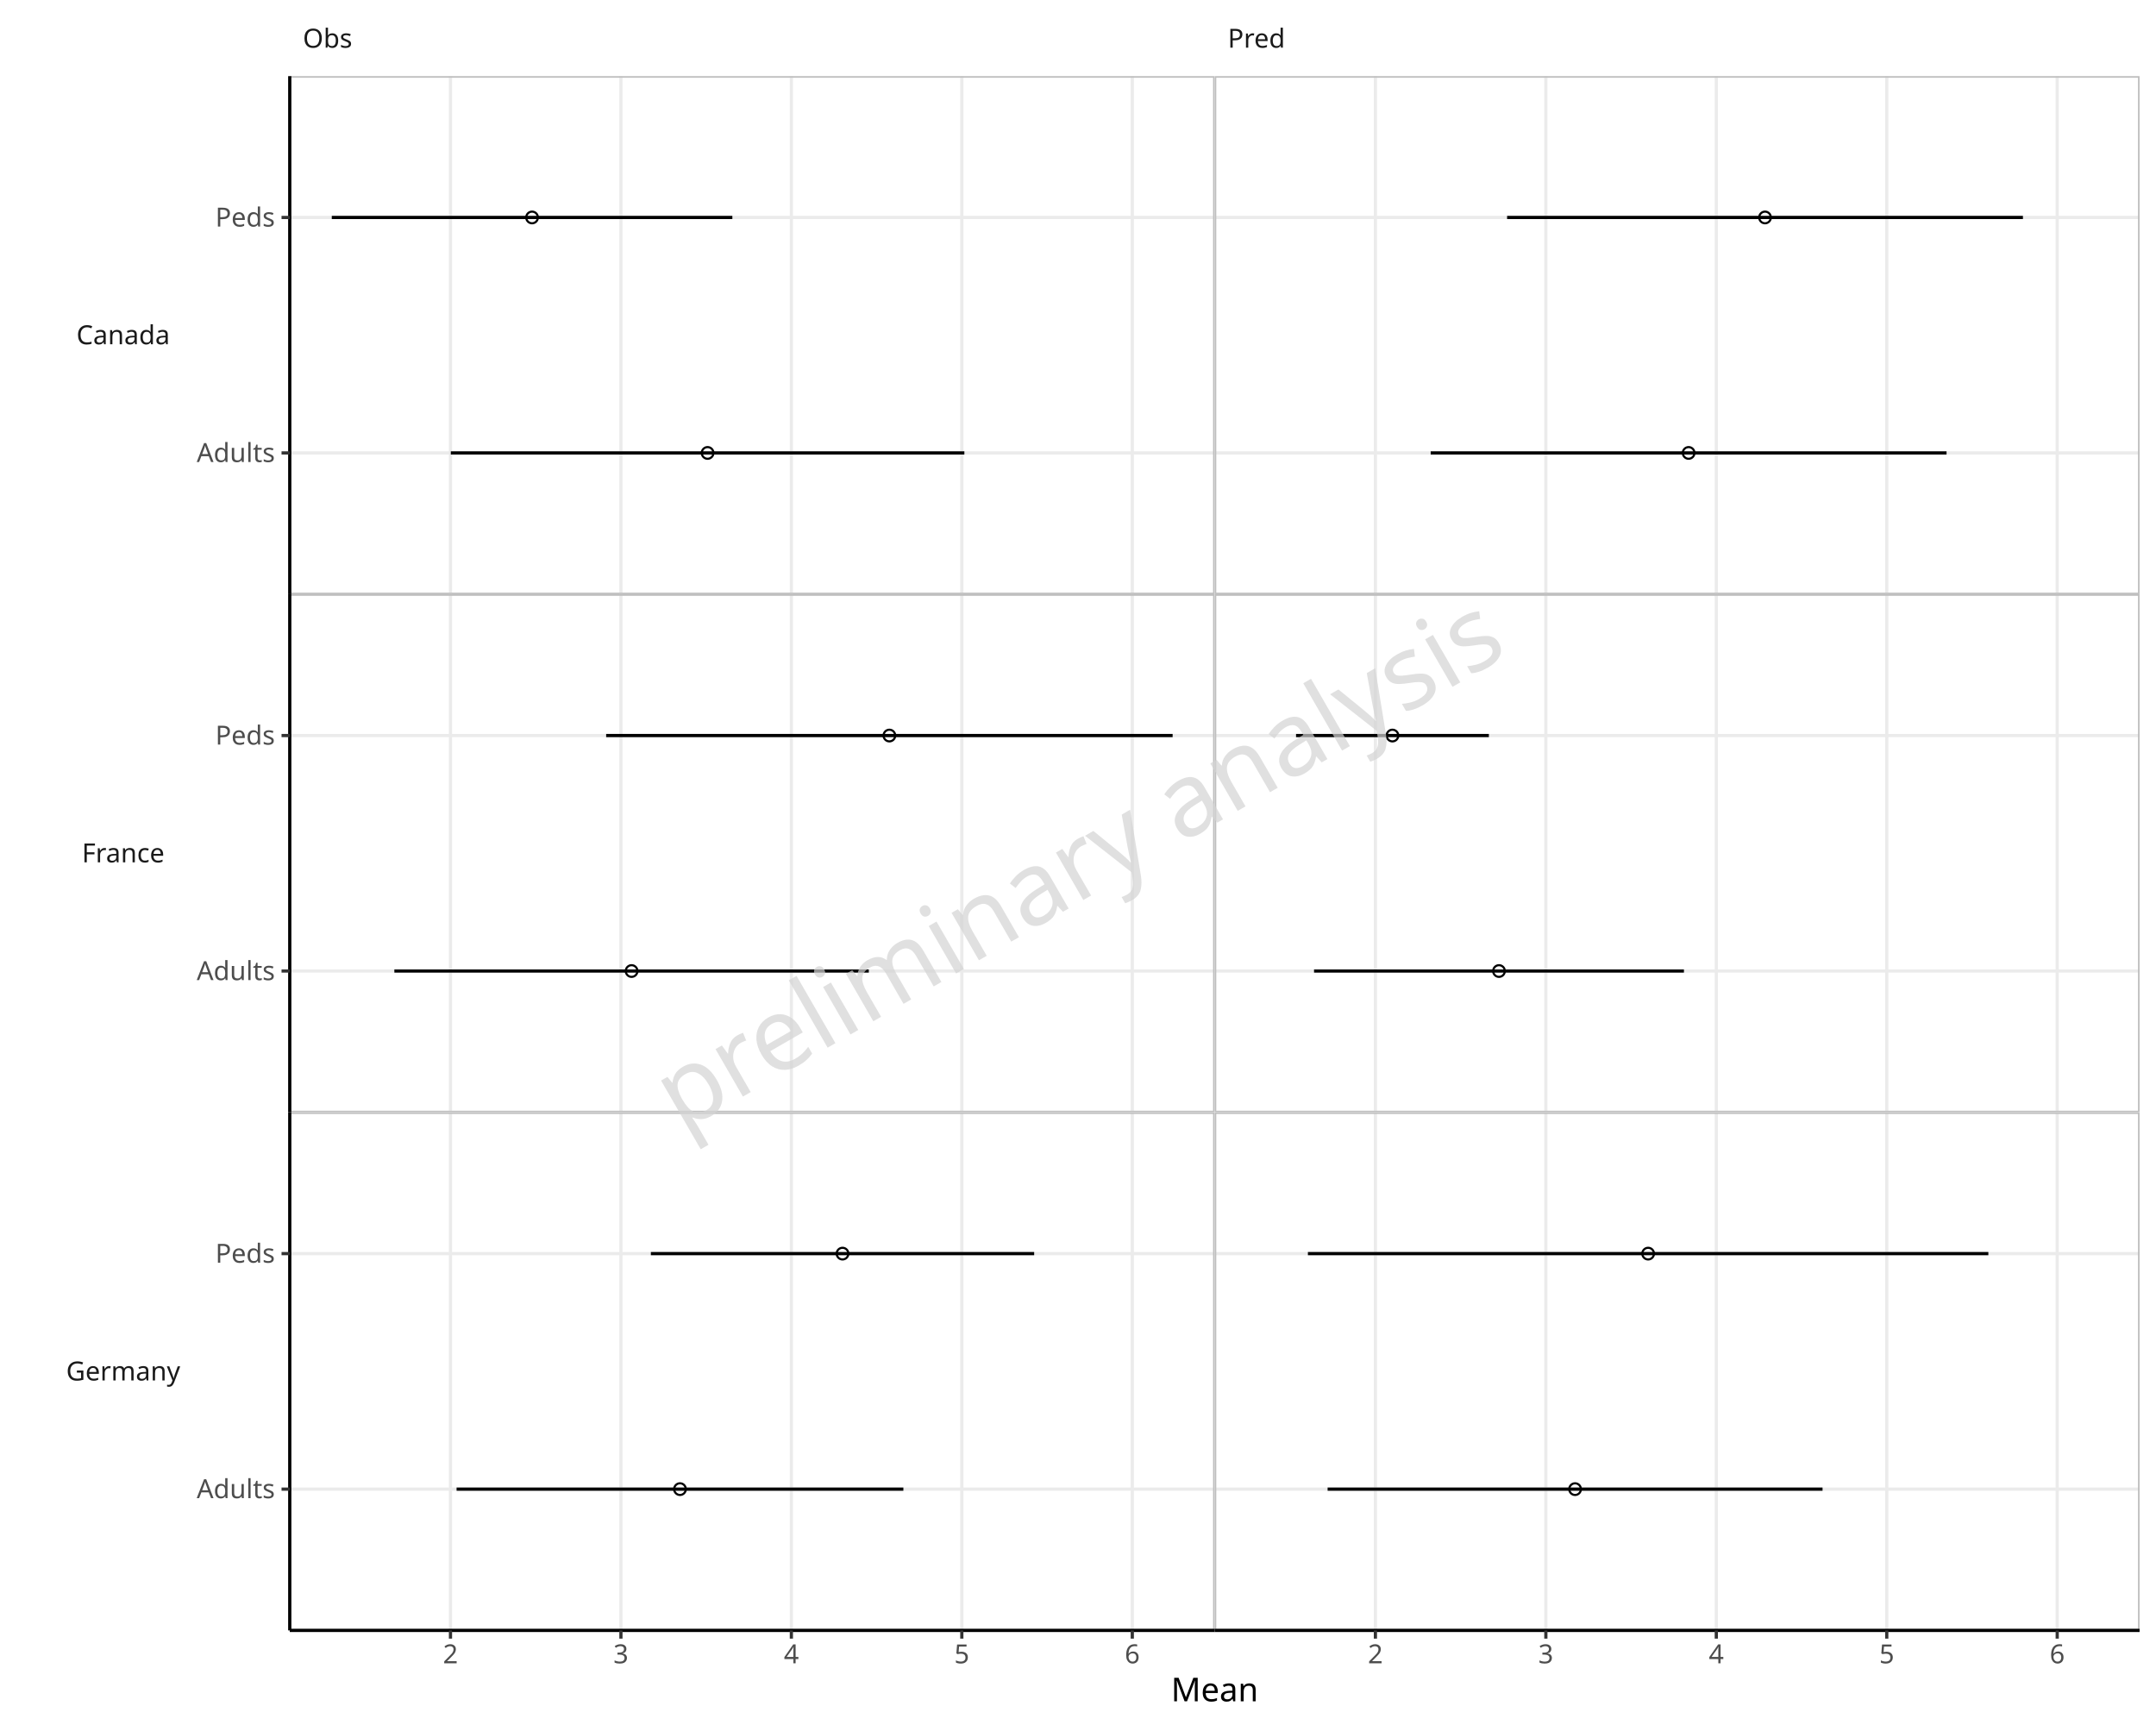
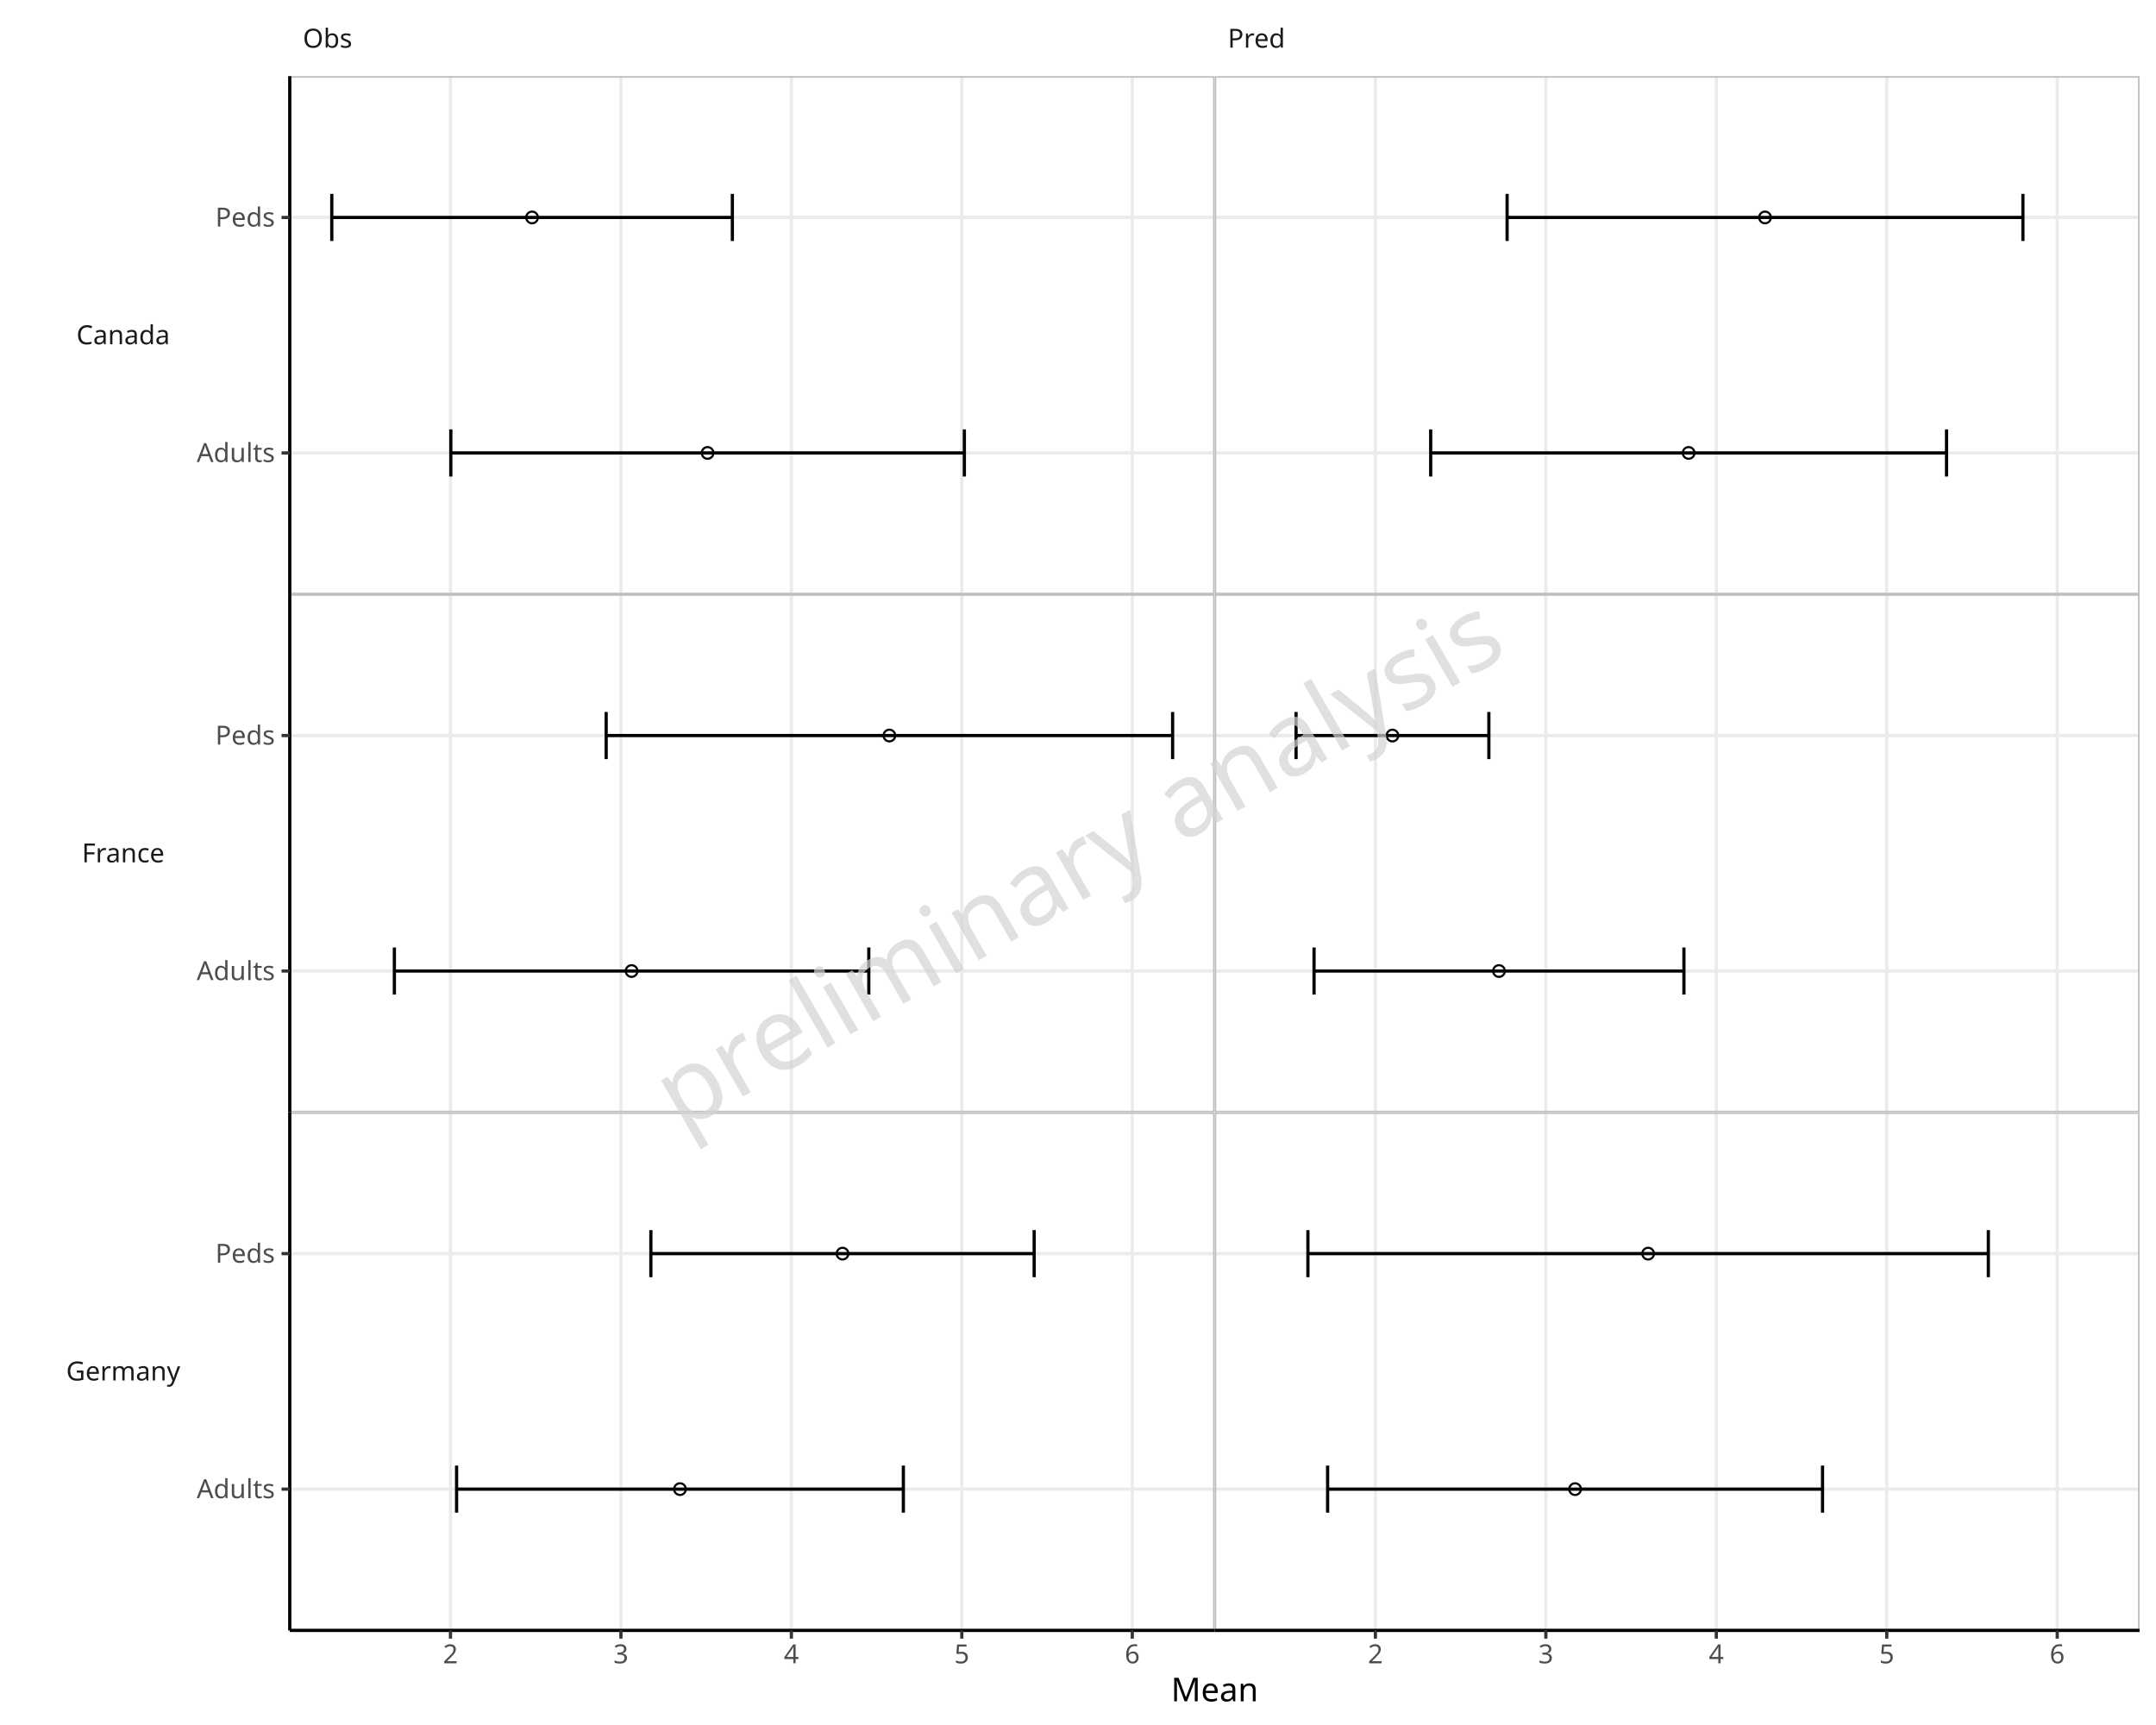
<svg xmlns="http://www.w3.org/2000/svg" class="svglite" data-engine-version="2.0" width="720.00pt" height="576.00pt" viewBox="0 0 720.00 576.00">
  <defs>
    <style type="text/css">
    .svglite line, .svglite polyline, .svglite polygon, .svglite path, .svglite rect, .svglite circle {
      fill: none;
      stroke: #000000;
      stroke-linecap: round;
      stroke-linejoin: round;
      stroke-miterlimit: 10.00;
    }
  </style>
  </defs>
  <rect width="100%" height="100%" style="stroke: none; fill: #FFFFFF;" />
  <defs>
    <clipPath id="cpMC4wMHw3MjAuMDB8MC4wMHw1NzYuMDA=">
      <rect x="0.00" y="0.00" width="720.00" height="576.00" />
    </clipPath>
  </defs>
  <g clip-path="url(#cpMC4wMHw3MjAuMDB8MC4wMHw1NzYuMDA=)">
    <rect x="0.00" y="0.00" width="720.00" height="576.00" style="stroke-width: 1.07; stroke: #FFFFFF; fill: #FFFFFF;" />
  </g>
  <defs>
    <clipPath id="cpOTYuNzZ8NDA1LjY0fDI1LjQzfDE5OC40Mg==">
      <rect x="96.76" y="25.43" width="308.88" height="173.00" />
    </clipPath>
  </defs>
  <g clip-path="url(#cpOTYuNzZ8NDA1LjY0fDI1LjQzfDE5OC40Mg==)">
    <rect x="96.76" y="25.43" width="308.88" height="173.00" style="stroke-width: 1.07; stroke: none; fill: #FFFFFF;" />
    <polyline points="96.76,151.24 405.64,151.24 " style="stroke-width: 1.07; stroke: #EBEBEB; stroke-linecap: butt;" />
    <polyline points="96.76,72.61 405.64,72.61 " style="stroke-width: 1.07; stroke: #EBEBEB; stroke-linecap: butt;" />
    <polyline points="150.44,198.42 150.44,25.43 " style="stroke-width: 1.07; stroke: #EBEBEB; stroke-linecap: butt;" />
    <polyline points="207.36,198.42 207.36,25.43 " style="stroke-width: 1.07; stroke: #EBEBEB; stroke-linecap: butt;" />
    <polyline points="264.28,198.42 264.28,25.43 " style="stroke-width: 1.07; stroke: #EBEBEB; stroke-linecap: butt;" />
    <polyline points="321.20,198.42 321.20,25.43 " style="stroke-width: 1.07; stroke: #EBEBEB; stroke-linecap: butt;" />
    <polyline points="378.13,198.42 378.13,25.43 " style="stroke-width: 1.07; stroke: #EBEBEB; stroke-linecap: butt;" />
    <circle cx="236.30" cy="151.24" r="1.95" style="stroke-width: 0.71;" />
    <circle cx="177.68" cy="72.61" r="1.95" style="stroke-width: 0.71;" />
-     <polyline points="322.05,151.24 322.05,151.24 " style="stroke-width: 1.07; stroke-linecap: butt;" />
+     <polyline points="322.05,159.11 322.05,143.38 " style="stroke-width: 1.07; stroke-linecap: butt;" />
    <polyline points="322.05,151.24 150.55,151.24 " style="stroke-width: 1.07; stroke-linecap: butt;" />
-     <polyline points="150.55,151.24 150.55,151.24 " style="stroke-width: 1.07; stroke-linecap: butt;" />
-     <polyline points="244.57,72.61 244.57,72.61 " style="stroke-width: 1.07; stroke-linecap: butt;" />
+     <polyline points="150.55,159.11 150.55,143.38 " style="stroke-width: 1.07; stroke-linecap: butt;" />
+     <polyline points="244.57,80.47 244.57,64.75 " style="stroke-width: 1.07; stroke-linecap: butt;" />
    <polyline points="244.57,72.61 110.80,72.61 " style="stroke-width: 1.07; stroke-linecap: butt;" />
-     <polyline points="110.80,72.61 110.80,72.61 " style="stroke-width: 1.07; stroke-linecap: butt;" />
+     <polyline points="110.80,80.47 110.80,64.75 " style="stroke-width: 1.07; stroke-linecap: butt;" />
    <rect x="96.76" y="25.43" width="308.88" height="173.00" style="stroke-width: 1.07; stroke: #BEBEBE;" />
  </g>
  <g clip-path="url(#cpMC4wMHw3MjAuMDB8MC4wMHw1NzYuMDA=)">
</g>
  <defs>
    <clipPath id="cpNDA1LjY0fDcxNC41MnwyNS40M3wxOTguNDI=">
      <rect x="405.64" y="25.43" width="308.88" height="173.00" />
    </clipPath>
  </defs>
  <g clip-path="url(#cpNDA1LjY0fDcxNC41MnwyNS40M3wxOTguNDI=)">
    <rect x="405.64" y="25.43" width="308.88" height="173.00" style="stroke-width: 1.07; stroke: none; fill: #FFFFFF;" />
    <polyline points="405.64,151.24 714.52,151.24 " style="stroke-width: 1.07; stroke: #EBEBEB; stroke-linecap: butt;" />
    <polyline points="405.64,72.61 714.52,72.61 " style="stroke-width: 1.07; stroke: #EBEBEB; stroke-linecap: butt;" />
    <polyline points="459.32,198.42 459.32,25.43 " style="stroke-width: 1.07; stroke: #EBEBEB; stroke-linecap: butt;" />
    <polyline points="516.24,198.42 516.24,25.43 " style="stroke-width: 1.07; stroke: #EBEBEB; stroke-linecap: butt;" />
    <polyline points="573.16,198.42 573.16,25.43 " style="stroke-width: 1.07; stroke: #EBEBEB; stroke-linecap: butt;" />
    <polyline points="630.09,198.42 630.09,25.43 " style="stroke-width: 1.07; stroke: #EBEBEB; stroke-linecap: butt;" />
    <polyline points="687.01,198.42 687.01,25.43 " style="stroke-width: 1.07; stroke: #EBEBEB; stroke-linecap: butt;" />
    <circle cx="563.92" cy="151.24" r="1.95" style="stroke-width: 0.71;" />
    <circle cx="589.43" cy="72.61" r="1.95" style="stroke-width: 0.71;" />
-     <polyline points="650.05,151.24 650.05,151.24 " style="stroke-width: 1.07; stroke-linecap: butt;" />
+     <polyline points="650.05,159.11 650.05,143.38 " style="stroke-width: 1.07; stroke-linecap: butt;" />
    <polyline points="650.05,151.24 477.78,151.24 " style="stroke-width: 1.07; stroke-linecap: butt;" />
-     <polyline points="477.78,151.24 477.78,151.24 " style="stroke-width: 1.07; stroke-linecap: butt;" />
-     <polyline points="675.56,72.61 675.56,72.61 " style="stroke-width: 1.07; stroke-linecap: butt;" />
+     <polyline points="477.78,159.11 477.78,143.38 " style="stroke-width: 1.07; stroke-linecap: butt;" />
+     <polyline points="675.56,80.47 675.56,64.75 " style="stroke-width: 1.07; stroke-linecap: butt;" />
    <polyline points="675.56,72.61 503.30,72.61 " style="stroke-width: 1.07; stroke-linecap: butt;" />
-     <polyline points="503.30,72.61 503.30,72.61 " style="stroke-width: 1.07; stroke-linecap: butt;" />
+     <polyline points="503.30,80.47 503.30,64.75 " style="stroke-width: 1.07; stroke-linecap: butt;" />
    <rect x="405.64" y="25.43" width="308.88" height="173.00" style="stroke-width: 1.07; stroke: #BEBEBE;" />
  </g>
  <g clip-path="url(#cpMC4wMHw3MjAuMDB8MC4wMHw1NzYuMDA=)">
</g>
  <defs>
    <clipPath id="cpOTYuNzZ8NDA1LjY0fDE5OC40MnwzNzEuNDI=">
      <rect x="96.76" y="198.42" width="308.88" height="173.00" />
    </clipPath>
  </defs>
  <g clip-path="url(#cpOTYuNzZ8NDA1LjY0fDE5OC40MnwzNzEuNDI=)">
    <rect x="96.76" y="198.42" width="308.88" height="173.00" style="stroke-width: 1.07; stroke: none; fill: #FFFFFF;" />
    <polyline points="96.76,324.24 405.64,324.24 " style="stroke-width: 1.07; stroke: #EBEBEB; stroke-linecap: butt;" />
    <polyline points="96.76,245.61 405.64,245.61 " style="stroke-width: 1.07; stroke: #EBEBEB; stroke-linecap: butt;" />
    <polyline points="150.44,371.42 150.44,198.42 " style="stroke-width: 1.07; stroke: #EBEBEB; stroke-linecap: butt;" />
    <polyline points="207.36,371.42 207.36,198.42 " style="stroke-width: 1.07; stroke: #EBEBEB; stroke-linecap: butt;" />
    <polyline points="264.28,371.42 264.28,198.42 " style="stroke-width: 1.07; stroke: #EBEBEB; stroke-linecap: butt;" />
    <polyline points="321.20,371.42 321.20,198.42 " style="stroke-width: 1.07; stroke: #EBEBEB; stroke-linecap: butt;" />
    <polyline points="378.13,371.42 378.13,198.42 " style="stroke-width: 1.07; stroke: #EBEBEB; stroke-linecap: butt;" />
    <circle cx="210.92" cy="324.24" r="1.95" style="stroke-width: 0.71;" />
    <circle cx="297.01" cy="245.61" r="1.95" style="stroke-width: 0.71;" />
-     <polyline points="290.14,324.24 290.14,324.24 " style="stroke-width: 1.07; stroke-linecap: butt;" />
+     <polyline points="290.14,332.10 290.14,316.38 " style="stroke-width: 1.07; stroke-linecap: butt;" />
    <polyline points="290.14,324.24 131.70,324.24 " style="stroke-width: 1.07; stroke-linecap: butt;" />
-     <polyline points="131.70,324.24 131.70,324.24 " style="stroke-width: 1.07; stroke-linecap: butt;" />
-     <polyline points="391.60,245.61 391.60,245.61 " style="stroke-width: 1.07; stroke-linecap: butt;" />
+     <polyline points="131.70,332.10 131.70,316.38 " style="stroke-width: 1.07; stroke-linecap: butt;" />
+     <polyline points="391.60,253.47 391.60,237.74 " style="stroke-width: 1.07; stroke-linecap: butt;" />
    <polyline points="391.60,245.61 202.43,245.61 " style="stroke-width: 1.07; stroke-linecap: butt;" />
-     <polyline points="202.43,245.61 202.43,245.61 " style="stroke-width: 1.07; stroke-linecap: butt;" />
+     <polyline points="202.43,253.47 202.43,237.74 " style="stroke-width: 1.07; stroke-linecap: butt;" />
    <rect x="96.76" y="198.42" width="308.88" height="173.00" style="stroke-width: 1.07; stroke: #BEBEBE;" />
  </g>
  <g clip-path="url(#cpMC4wMHw3MjAuMDB8MC4wMHw1NzYuMDA=)">
</g>
  <defs>
    <clipPath id="cpNDA1LjY0fDcxNC41MnwxOTguNDJ8MzcxLjQy">
      <rect x="405.64" y="198.42" width="308.88" height="173.00" />
    </clipPath>
  </defs>
  <g clip-path="url(#cpNDA1LjY0fDcxNC41MnwxOTguNDJ8MzcxLjQy)">
    <rect x="405.64" y="198.42" width="308.88" height="173.00" style="stroke-width: 1.07; stroke: none; fill: #FFFFFF;" />
    <polyline points="405.64,324.24 714.52,324.24 " style="stroke-width: 1.07; stroke: #EBEBEB; stroke-linecap: butt;" />
    <polyline points="405.64,245.61 714.52,245.61 " style="stroke-width: 1.07; stroke: #EBEBEB; stroke-linecap: butt;" />
    <polyline points="459.32,371.42 459.32,198.42 " style="stroke-width: 1.07; stroke: #EBEBEB; stroke-linecap: butt;" />
    <polyline points="516.24,371.42 516.24,198.42 " style="stroke-width: 1.07; stroke: #EBEBEB; stroke-linecap: butt;" />
    <polyline points="573.16,371.42 573.16,198.42 " style="stroke-width: 1.07; stroke: #EBEBEB; stroke-linecap: butt;" />
    <polyline points="630.09,371.42 630.09,198.42 " style="stroke-width: 1.07; stroke: #EBEBEB; stroke-linecap: butt;" />
    <polyline points="687.01,371.42 687.01,198.42 " style="stroke-width: 1.07; stroke: #EBEBEB; stroke-linecap: butt;" />
    <circle cx="500.59" cy="324.24" r="1.95" style="stroke-width: 0.71;" />
    <circle cx="465.01" cy="245.61" r="1.95" style="stroke-width: 0.71;" />
-     <polyline points="562.35,324.24 562.35,324.24 " style="stroke-width: 1.07; stroke-linecap: butt;" />
+     <polyline points="562.35,332.10 562.35,316.38 " style="stroke-width: 1.07; stroke-linecap: butt;" />
    <polyline points="562.35,324.24 438.83,324.24 " style="stroke-width: 1.07; stroke-linecap: butt;" />
-     <polyline points="438.83,324.24 438.83,324.24 " style="stroke-width: 1.07; stroke-linecap: butt;" />
-     <polyline points="497.21,245.61 497.21,245.61 " style="stroke-width: 1.07; stroke-linecap: butt;" />
+     <polyline points="438.83,332.10 438.83,316.38 " style="stroke-width: 1.07; stroke-linecap: butt;" />
+     <polyline points="497.21,253.47 497.21,237.74 " style="stroke-width: 1.07; stroke-linecap: butt;" />
    <polyline points="497.21,245.61 432.82,245.61 " style="stroke-width: 1.07; stroke-linecap: butt;" />
-     <polyline points="432.82,245.61 432.82,245.61 " style="stroke-width: 1.07; stroke-linecap: butt;" />
+     <polyline points="432.82,253.47 432.82,237.74 " style="stroke-width: 1.07; stroke-linecap: butt;" />
    <rect x="405.64" y="198.42" width="308.88" height="173.00" style="stroke-width: 1.07; stroke: #BEBEBE;" />
  </g>
  <g clip-path="url(#cpMC4wMHw3MjAuMDB8MC4wMHw1NzYuMDA=)">
</g>
  <defs>
    <clipPath id="cpOTYuNzZ8NDA1LjY0fDM3MS40Mnw1NDQuNDI=">
      <rect x="96.76" y="371.42" width="308.88" height="173.00" />
    </clipPath>
  </defs>
  <g clip-path="url(#cpOTYuNzZ8NDA1LjY0fDM3MS40Mnw1NDQuNDI=)">
    <rect x="96.76" y="371.42" width="308.88" height="173.00" style="stroke-width: 1.07; stroke: none; fill: #FFFFFF;" />
    <polyline points="96.76,497.24 405.64,497.24 " style="stroke-width: 1.07; stroke: #EBEBEB; stroke-linecap: butt;" />
    <polyline points="96.76,418.60 405.64,418.60 " style="stroke-width: 1.07; stroke: #EBEBEB; stroke-linecap: butt;" />
    <polyline points="150.44,544.42 150.44,371.42 " style="stroke-width: 1.07; stroke: #EBEBEB; stroke-linecap: butt;" />
    <polyline points="207.36,544.42 207.36,371.42 " style="stroke-width: 1.07; stroke: #EBEBEB; stroke-linecap: butt;" />
    <polyline points="264.28,544.42 264.28,371.42 " style="stroke-width: 1.07; stroke: #EBEBEB; stroke-linecap: butt;" />
    <polyline points="321.20,544.42 321.20,371.42 " style="stroke-width: 1.07; stroke: #EBEBEB; stroke-linecap: butt;" />
    <polyline points="378.13,544.42 378.13,371.42 " style="stroke-width: 1.07; stroke: #EBEBEB; stroke-linecap: butt;" />
    <circle cx="227.08" cy="497.24" r="1.95" style="stroke-width: 0.71;" />
    <circle cx="281.36" cy="418.60" r="1.95" style="stroke-width: 0.71;" />
-     <polyline points="301.68,497.24 301.68,497.24 " style="stroke-width: 1.07; stroke-linecap: butt;" />
+     <polyline points="301.68,505.10 301.68,489.37 " style="stroke-width: 1.07; stroke-linecap: butt;" />
    <polyline points="301.68,497.24 152.48,497.24 " style="stroke-width: 1.07; stroke-linecap: butt;" />
-     <polyline points="152.48,497.24 152.48,497.24 " style="stroke-width: 1.07; stroke-linecap: butt;" />
-     <polyline points="345.36,418.60 345.36,418.60 " style="stroke-width: 1.07; stroke-linecap: butt;" />
+     <polyline points="152.48,505.10 152.48,489.37 " style="stroke-width: 1.07; stroke-linecap: butt;" />
+     <polyline points="345.36,426.47 345.36,410.74 " style="stroke-width: 1.07; stroke-linecap: butt;" />
    <polyline points="345.36,418.60 217.36,418.60 " style="stroke-width: 1.07; stroke-linecap: butt;" />
-     <polyline points="217.36,418.60 217.36,418.60 " style="stroke-width: 1.07; stroke-linecap: butt;" />
+     <polyline points="217.36,426.47 217.36,410.74 " style="stroke-width: 1.07; stroke-linecap: butt;" />
    <rect x="96.76" y="371.42" width="308.88" height="173.00" style="stroke-width: 1.07; stroke: #BEBEBE;" />
  </g>
  <g clip-path="url(#cpMC4wMHw3MjAuMDB8MC4wMHw1NzYuMDA=)">
</g>
  <defs>
    <clipPath id="cpNDA1LjY0fDcxNC41MnwzNzEuNDJ8NTQ0LjQy">
      <rect x="405.64" y="371.42" width="308.88" height="173.00" />
    </clipPath>
  </defs>
  <g clip-path="url(#cpNDA1LjY0fDcxNC41MnwzNzEuNDJ8NTQ0LjQy)">
    <rect x="405.64" y="371.42" width="308.88" height="173.00" style="stroke-width: 1.07; stroke: none; fill: #FFFFFF;" />
    <polyline points="405.64,497.24 714.52,497.24 " style="stroke-width: 1.07; stroke: #EBEBEB; stroke-linecap: butt;" />
    <polyline points="405.64,418.60 714.52,418.60 " style="stroke-width: 1.07; stroke: #EBEBEB; stroke-linecap: butt;" />
    <polyline points="459.32,544.42 459.32,371.42 " style="stroke-width: 1.07; stroke: #EBEBEB; stroke-linecap: butt;" />
    <polyline points="516.24,544.42 516.24,371.42 " style="stroke-width: 1.07; stroke: #EBEBEB; stroke-linecap: butt;" />
    <polyline points="573.16,544.42 573.16,371.42 " style="stroke-width: 1.07; stroke: #EBEBEB; stroke-linecap: butt;" />
    <polyline points="630.09,544.42 630.09,371.42 " style="stroke-width: 1.07; stroke: #EBEBEB; stroke-linecap: butt;" />
    <polyline points="687.01,544.42 687.01,371.42 " style="stroke-width: 1.07; stroke: #EBEBEB; stroke-linecap: butt;" />
    <circle cx="526.00" cy="497.24" r="1.95" style="stroke-width: 0.71;" />
    <circle cx="550.40" cy="418.60" r="1.95" style="stroke-width: 0.71;" />
-     <polyline points="608.64,497.24 608.64,497.24 " style="stroke-width: 1.07; stroke-linecap: butt;" />
+     <polyline points="608.64,505.10 608.64,489.37 " style="stroke-width: 1.07; stroke-linecap: butt;" />
    <polyline points="608.64,497.24 443.36,497.24 " style="stroke-width: 1.07; stroke-linecap: butt;" />
-     <polyline points="443.36,497.24 443.36,497.24 " style="stroke-width: 1.07; stroke-linecap: butt;" />
-     <polyline points="664.01,418.60 664.01,418.60 " style="stroke-width: 1.07; stroke-linecap: butt;" />
+     <polyline points="443.36,505.10 443.36,489.37 " style="stroke-width: 1.07; stroke-linecap: butt;" />
+     <polyline points="664.01,426.47 664.01,410.74 " style="stroke-width: 1.07; stroke-linecap: butt;" />
    <polyline points="664.01,418.60 436.78,418.60 " style="stroke-width: 1.07; stroke-linecap: butt;" />
-     <polyline points="436.78,418.60 436.78,418.60 " style="stroke-width: 1.07; stroke-linecap: butt;" />
+     <polyline points="436.78,426.47 436.78,410.74 " style="stroke-width: 1.07; stroke-linecap: butt;" />
    <rect x="405.64" y="371.42" width="308.88" height="173.00" style="stroke-width: 1.07; stroke: #BEBEBE;" />
  </g>
  <g clip-path="url(#cpMC4wMHw3MjAuMDB8MC4wMHw1NzYuMDA=)">
</g>
  <defs>
    <clipPath id="cpOTYuNzZ8NDA1LjY0fDUuNDh8MjIuNjk=">
      <rect x="96.76" y="5.48" width="308.88" height="17.21" />
    </clipPath>
  </defs>
  <g clip-path="url(#cpOTYuNzZ8NDA1LjY0fDUuNDh8MjIuNjk=)">
    <rect x="96.76" y="5.48" width="308.88" height="17.21" style="stroke-width: 1.07; stroke: none;" />
    <text x="101.14" y="15.92" style="font-size: 8.80px; fill: #1A1A1A; font-family: sans;" textLength="16.15px" lengthAdjust="spacingAndGlyphs">Obs</text>
  </g>
  <g clip-path="url(#cpMC4wMHw3MjAuMDB8MC4wMHw1NzYuMDA=)">
</g>
  <defs>
    <clipPath id="cpNDA1LjY0fDcxNC41Mnw1LjQ4fDIyLjY5">
      <rect x="405.64" y="5.48" width="308.88" height="17.21" />
    </clipPath>
  </defs>
  <g clip-path="url(#cpNDA1LjY0fDcxNC41Mnw1LjQ4fDIyLjY5)">
    <rect x="405.64" y="5.48" width="308.88" height="17.21" style="stroke-width: 1.07; stroke: none;" />
    <text x="410.02" y="15.92" style="font-size: 8.80px; fill: #1A1A1A; font-family: sans;" textLength="18.59px" lengthAdjust="spacingAndGlyphs">Pred</text>
  </g>
  <g clip-path="url(#cpMC4wMHw3MjAuMDB8MC4wMHw1NzYuMDA=)">
</g>
  <defs>
    <clipPath id="cpMTguMjF8NjQuMDd8MjUuNDN8MTk4LjQy">
      <rect x="18.21" y="25.43" width="45.87" height="173.00" />
    </clipPath>
  </defs>
  <g clip-path="url(#cpMTguMjF8NjQuMDd8MjUuNDN8MTk4LjQy)">
    <rect x="18.21" y="25.43" width="45.87" height="173.00" style="stroke-width: 1.07; stroke: none;" />
    <text x="41.14" y="114.95" text-anchor="middle" style="font-size: 8.80px; fill: #1A1A1A; font-family: sans;" textLength="30.83px" lengthAdjust="spacingAndGlyphs">Canada</text>
  </g>
  <g clip-path="url(#cpMC4wMHw3MjAuMDB8MC4wMHw1NzYuMDA=)">
</g>
  <defs>
    <clipPath id="cpMTguMjF8NjQuMDd8MTk4LjQyfDM3MS40Mg==">
      <rect x="18.21" y="198.42" width="45.87" height="173.00" />
    </clipPath>
  </defs>
  <g clip-path="url(#cpMTguMjF8NjQuMDd8MTk4LjQyfDM3MS40Mg==)">
    <rect x="18.21" y="198.42" width="45.87" height="173.00" style="stroke-width: 1.07; stroke: none;" />
    <text x="41.14" y="287.95" text-anchor="middle" style="font-size: 8.80px; fill: #1A1A1A; font-family: sans;" textLength="27.39px" lengthAdjust="spacingAndGlyphs">France</text>
  </g>
  <g clip-path="url(#cpMC4wMHw3MjAuMDB8MC4wMHw1NzYuMDA=)">
</g>
  <defs>
    <clipPath id="cpMTguMjF8NjQuMDd8MzcxLjQyfDU0NC40Mg==">
      <rect x="18.21" y="371.42" width="45.87" height="173.00" />
    </clipPath>
  </defs>
  <g clip-path="url(#cpMTguMjF8NjQuMDd8MzcxLjQyfDU0NC40Mg==)">
    <rect x="18.21" y="371.42" width="45.87" height="173.00" style="stroke-width: 1.07; stroke: none;" />
    <text x="41.14" y="460.95" text-anchor="middle" style="font-size: 8.80px; fill: #1A1A1A; font-family: sans;" textLength="36.20px" lengthAdjust="spacingAndGlyphs">Germany</text>
  </g>
  <g clip-path="url(#cpMC4wMHw3MjAuMDB8MC4wMHw1NzYuMDA=)">
    <polyline points="96.76,544.42 405.64,544.42 " style="stroke-width: 1.07; stroke-linecap: butt;" />
    <polyline points="150.44,547.16 150.44,544.42 " style="stroke-width: 1.07; stroke: #333333; stroke-linecap: butt;" />
    <polyline points="207.36,547.16 207.36,544.42 " style="stroke-width: 1.07; stroke: #333333; stroke-linecap: butt;" />
    <polyline points="264.28,547.16 264.28,544.42 " style="stroke-width: 1.07; stroke: #333333; stroke-linecap: butt;" />
    <polyline points="321.20,547.16 321.20,544.42 " style="stroke-width: 1.07; stroke: #333333; stroke-linecap: butt;" />
    <polyline points="378.13,547.16 378.13,544.42 " style="stroke-width: 1.07; stroke: #333333; stroke-linecap: butt;" />
    <text x="150.44" y="555.40" text-anchor="middle" style="font-size: 8.80px; fill: #4D4D4D; font-family: sans;" textLength="4.89px" lengthAdjust="spacingAndGlyphs">2</text>
    <text x="207.36" y="555.40" text-anchor="middle" style="font-size: 8.80px; fill: #4D4D4D; font-family: sans;" textLength="4.89px" lengthAdjust="spacingAndGlyphs">3</text>
    <text x="264.28" y="555.40" text-anchor="middle" style="font-size: 8.80px; fill: #4D4D4D; font-family: sans;" textLength="4.89px" lengthAdjust="spacingAndGlyphs">4</text>
    <text x="321.20" y="555.40" text-anchor="middle" style="font-size: 8.80px; fill: #4D4D4D; font-family: sans;" textLength="4.89px" lengthAdjust="spacingAndGlyphs">5</text>
    <text x="378.13" y="555.40" text-anchor="middle" style="font-size: 8.80px; fill: #4D4D4D; font-family: sans;" textLength="4.89px" lengthAdjust="spacingAndGlyphs">6</text>
    <polyline points="405.64,544.42 714.52,544.42 " style="stroke-width: 1.07; stroke-linecap: butt;" />
    <polyline points="459.32,547.16 459.32,544.42 " style="stroke-width: 1.07; stroke: #333333; stroke-linecap: butt;" />
    <polyline points="516.24,547.16 516.24,544.42 " style="stroke-width: 1.07; stroke: #333333; stroke-linecap: butt;" />
    <polyline points="573.16,547.16 573.16,544.42 " style="stroke-width: 1.07; stroke: #333333; stroke-linecap: butt;" />
    <polyline points="630.09,547.16 630.09,544.42 " style="stroke-width: 1.07; stroke: #333333; stroke-linecap: butt;" />
    <polyline points="687.01,547.16 687.01,544.42 " style="stroke-width: 1.07; stroke: #333333; stroke-linecap: butt;" />
    <text x="459.32" y="555.40" text-anchor="middle" style="font-size: 8.80px; fill: #4D4D4D; font-family: sans;" textLength="4.89px" lengthAdjust="spacingAndGlyphs">2</text>
    <text x="516.24" y="555.40" text-anchor="middle" style="font-size: 8.80px; fill: #4D4D4D; font-family: sans;" textLength="4.89px" lengthAdjust="spacingAndGlyphs">3</text>
    <text x="573.16" y="555.40" text-anchor="middle" style="font-size: 8.80px; fill: #4D4D4D; font-family: sans;" textLength="4.89px" lengthAdjust="spacingAndGlyphs">4</text>
    <text x="630.09" y="555.40" text-anchor="middle" style="font-size: 8.80px; fill: #4D4D4D; font-family: sans;" textLength="4.89px" lengthAdjust="spacingAndGlyphs">5</text>
    <text x="687.01" y="555.40" text-anchor="middle" style="font-size: 8.80px; fill: #4D4D4D; font-family: sans;" textLength="4.89px" lengthAdjust="spacingAndGlyphs">6</text>
    <polyline points="96.76,198.42 96.76,25.43 " style="stroke-width: 1.07; stroke-linecap: butt;" />
    <text x="91.83" y="154.27" text-anchor="end" style="font-size: 8.80px; fill: #4D4D4D; font-family: sans;" textLength="24.46px" lengthAdjust="spacingAndGlyphs">Adults</text>
    <text x="91.83" y="75.64" text-anchor="end" style="font-size: 8.80px; fill: #4D4D4D; font-family: sans;" textLength="20.06px" lengthAdjust="spacingAndGlyphs">Peds</text>
    <polyline points="94.02,151.24 96.76,151.24 " style="stroke-width: 1.07; stroke: #333333; stroke-linecap: butt;" />
    <polyline points="94.02,72.61 96.76,72.61 " style="stroke-width: 1.07; stroke: #333333; stroke-linecap: butt;" />
    <polyline points="96.76,371.42 96.76,198.42 " style="stroke-width: 1.07; stroke-linecap: butt;" />
    <text x="91.83" y="327.27" text-anchor="end" style="font-size: 8.80px; fill: #4D4D4D; font-family: sans;" textLength="24.46px" lengthAdjust="spacingAndGlyphs">Adults</text>
    <text x="91.83" y="248.63" text-anchor="end" style="font-size: 8.80px; fill: #4D4D4D; font-family: sans;" textLength="20.06px" lengthAdjust="spacingAndGlyphs">Peds</text>
    <polyline points="94.02,324.24 96.76,324.24 " style="stroke-width: 1.07; stroke: #333333; stroke-linecap: butt;" />
    <polyline points="94.02,245.61 96.76,245.61 " style="stroke-width: 1.07; stroke: #333333; stroke-linecap: butt;" />
    <polyline points="96.76,544.42 96.76,371.42 " style="stroke-width: 1.07; stroke-linecap: butt;" />
    <text x="91.83" y="500.26" text-anchor="end" style="font-size: 8.80px; fill: #4D4D4D; font-family: sans;" textLength="24.46px" lengthAdjust="spacingAndGlyphs">Adults</text>
    <text x="91.83" y="421.63" text-anchor="end" style="font-size: 8.80px; fill: #4D4D4D; font-family: sans;" textLength="20.06px" lengthAdjust="spacingAndGlyphs">Peds</text>
    <polyline points="94.02,497.24 96.76,497.24 " style="stroke-width: 1.07; stroke: #333333; stroke-linecap: butt;" />
    <polyline points="94.02,418.60 96.76,418.60 " style="stroke-width: 1.07; stroke: #333333; stroke-linecap: butt;" />
    <text x="405.64" y="568.10" text-anchor="middle" style="font-size: 11.00px; font-family: sans;" textLength="27.52px" lengthAdjust="spacingAndGlyphs">Mean</text>
    <text transform="translate(365.87,298.17) rotate(-30)" text-anchor="middle" style="font-size: 34.14px; fill: #D3D3D3; fill-opacity: 0.70; font-family: sans;" textLength="299.85px" lengthAdjust="spacingAndGlyphs">preliminary analysis</text>
  </g>
</svg>
